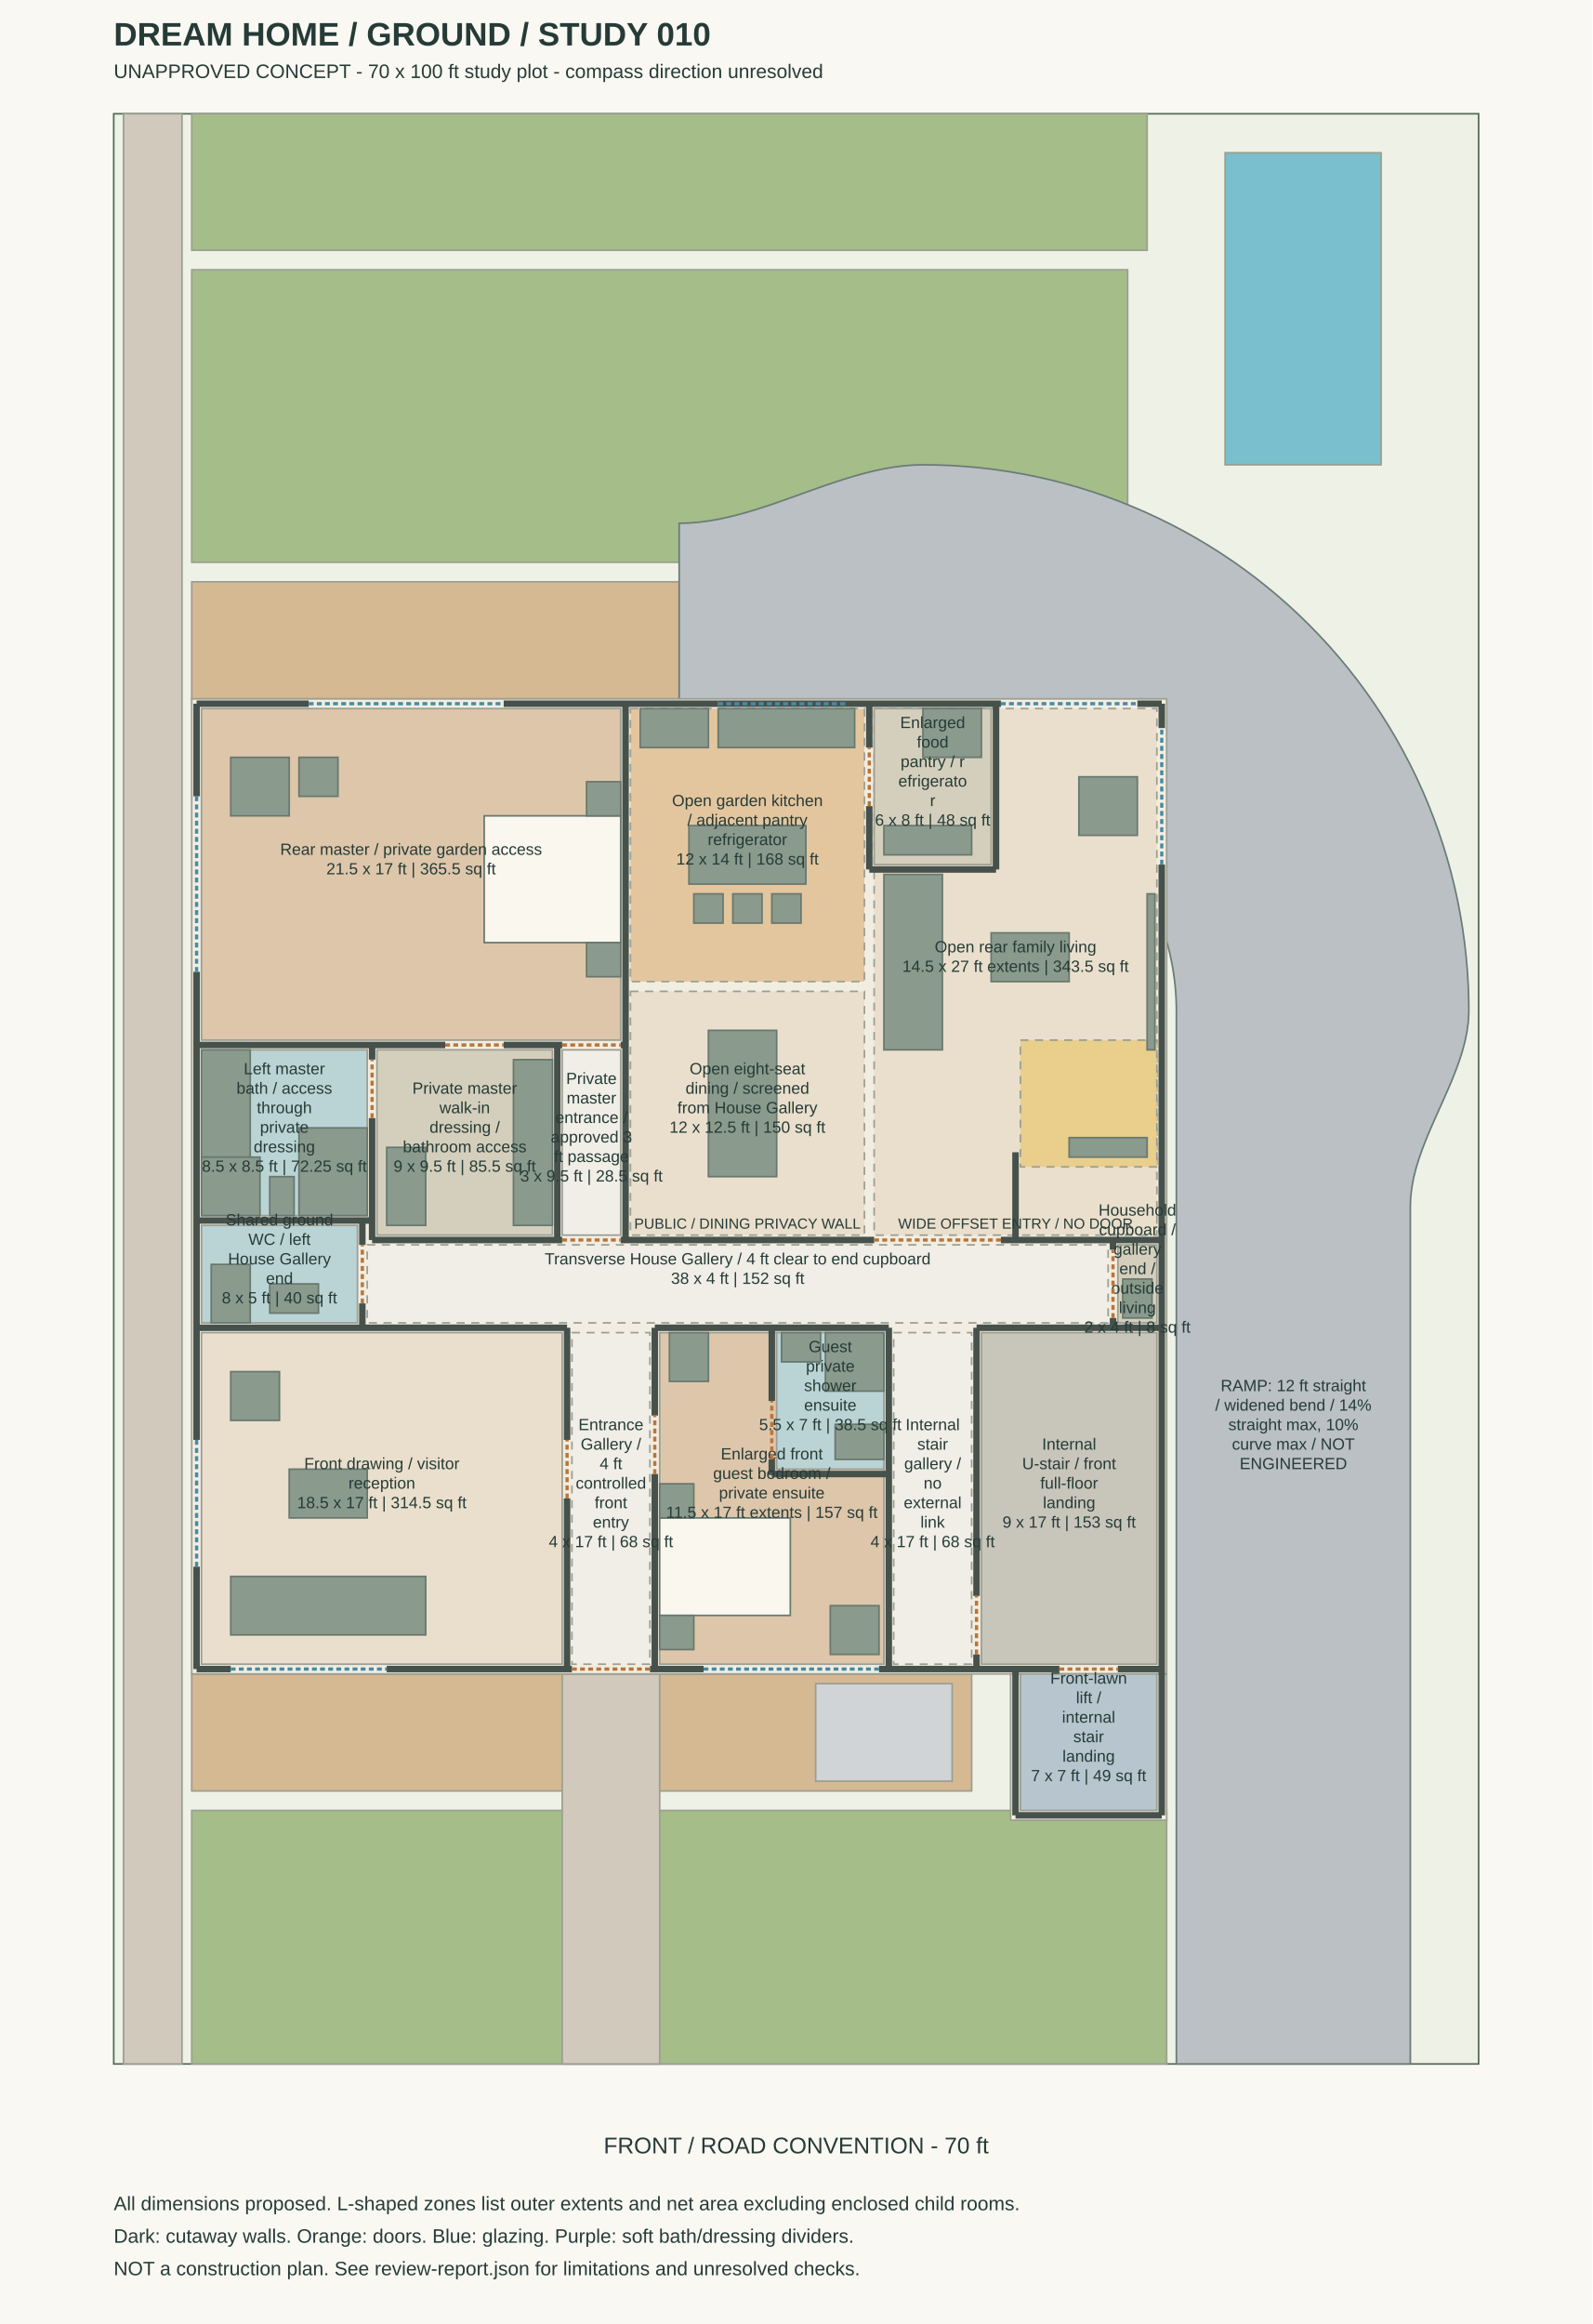
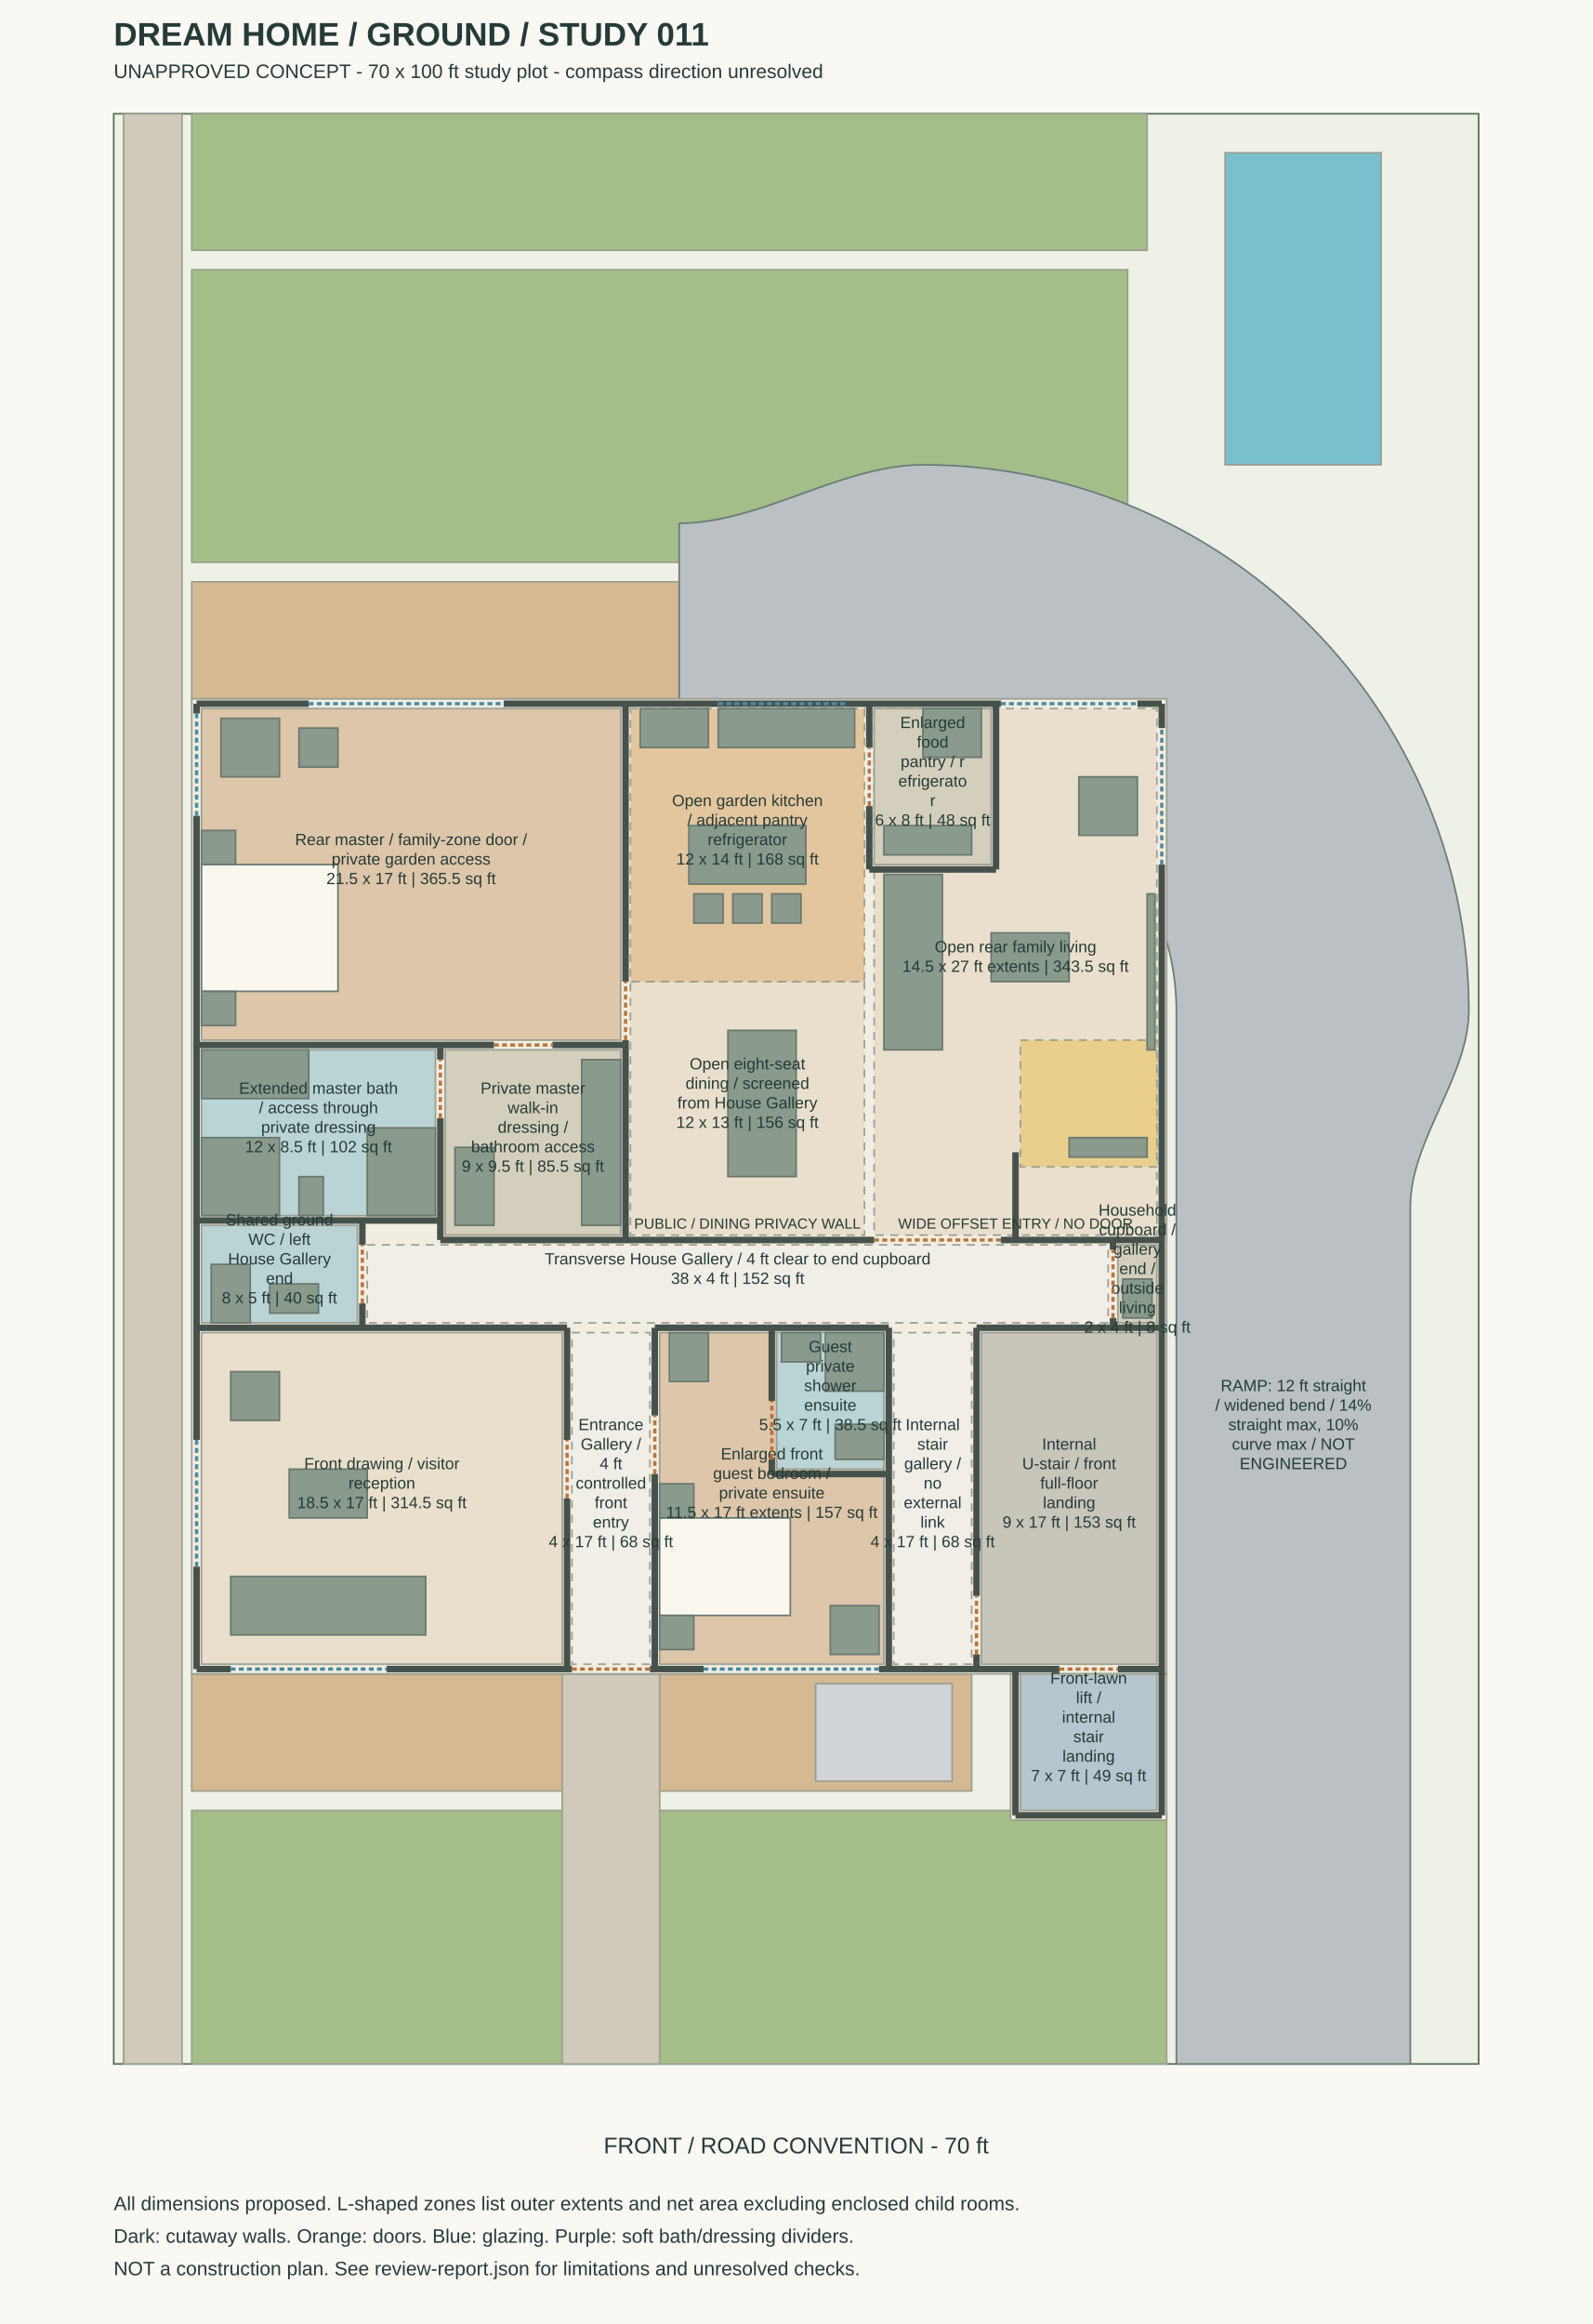
<svg xmlns="http://www.w3.org/2000/svg" width="980" height="1430" viewBox="0 0 980 1430">
  <rect width="100%" height="100%" fill="#faf8f3" />
  <style>text{font-family:Arial,sans-serif;fill:#263b37}</style>
-   <text x="70" y="28" font-size="20" font-weight="bold">DREAM HOME / GROUND / STUDY 010</text>
+   <text x="70" y="28" font-size="20" font-weight="bold">DREAM HOME / GROUND / STUDY 011</text>
  <text x="70" y="48" font-size="12">UNAPPROVED CONCEPT - 70 x 100 ft study plot - compass direction unresolved</text>
  <rect x="70" y="70" width="840" height="1200" fill="#eef1e5" stroke="#536a56" stroke-width="1" />
  <rect x="118" y="1114" width="600" height="156" fill="#a4bd89" stroke="#9b9e91" stroke-width="1" />
  <rect x="118" y="1030" width="480" height="72" fill="#d5b993" stroke="#9b9e91" stroke-width="1" />
  <rect x="118" y="358" width="600" height="72" fill="#d5b993" stroke="#9b9e91" stroke-width="1" />
  <rect x="118" y="166" width="576" height="180" fill="#a4bd89" stroke="#9b9e91" stroke-width="1" />
  <rect x="118" y="70" width="588" height="84" fill="#a4bd89" stroke="#9b9e91" stroke-width="1" />
  <rect x="754" y="94" width="96" height="192" fill="#79bfcd" stroke="#9b9e91" stroke-width="1" />
  <rect x="502" y="1036.0" width="84" height="60" fill="#d0d4d7" stroke="#9b9e91" stroke-width="1" />
  <rect x="76.0" y="70" width="36" height="1200" fill="#d0c9bc" stroke="#9b9e91" stroke-width="1" />
  <rect x="346" y="1030" width="60" height="240" fill="#d0c9bc" stroke="#9b9e91" stroke-width="1" />
  <polygon data-role="curved-driveway" points="724.000,1270.000 724.000,1264.010 724.000,1258.019 724.000,1252.029 724.000,1246.039 724.000,1240.048 724.000,1234.058 724.000,1228.067 724.000,1222.077 724.000,1222.000 724.000,1216.087 724.000,1210.096 724.000,1204.106 724.000,1198.116 724.000,1192.125 724.000,1186.135 724.000,1180.144 724.000,1174.154 724.000,1168.164 724.000,1162.173 724.000,1156.183 724.000,1150.193 724.000,1144.202 724.000,1138.212 724.000,1132.221 724.000,1126.231 724.000,1126.000 724.000,1120.241 724.000,1114.250 724.000,1108.260 724.000,1102.270 724.000,1096.279 724.000,1090.289 724.000,1084.299 724.000,1078.308 724.000,1072.318 724.000,1066.327 724.000,1060.337 724.000,1054.347 724.000,1048.356 724.000,1042.366 724.000,1036.376 724.000,1030.385 724.000,1024.395 724.000,1018.404 724.000,1012.414 724.000,1006.424 724.000,1000.433 724.000,994.443 724.000,988.453 724.000,982.462 724.000,976.472 724.000,970.481 724.000,964.491 724.000,958.501 724.000,952.510 724.000,946.520 724.000,940.530 724.000,934.539 724.000,928.549 724.000,922.558 724.000,916.568 724.000,910.578 724.000,904.587 724.000,898.597 724.000,892.607 724.000,886.616 724.000,880.626 724.000,874.636 724.000,868.645 724.000,862.655 724.000,856.664 724.000,850.674 724.000,844.684 724.000,838.693 724.000,832.703 724.000,826.713 724.000,820.722 724.000,814.732 724.000,808.741 724.000,802.751 724.000,796.761 724.000,790.770 724.000,784.780 724.000,778.790 724.000,772.799 724.000,766.809 724.000,760.818 724.000,754.828 724.000,748.838 724.000,742.847 724.000,742.000 724.000,736.857 724.000,730.867 724.000,724.876 724.000,718.886 724.000,718.000 724.000,712.896 724.000,706.905 724.000,700.915 724.000,694.924 724.000,688.934 724.000,682.944 724.000,676.953 724.000,670.963 724.000,664.973 724.000,658.982 724.000,652.992 724.000,647.001 724.000,641.011 724.000,635.021 724.000,629.030 724.000,623.040 724.000,622.000 723.963,618.613 723.820,614.517 723.570,610.426 723.212,606.343 722.747,602.271 722.176,598.213 721.498,594.171 720.714,590.148 719.824,586.147 718.830,582.171 717.731,578.222 716.530,574.304 715.225,570.418 713.820,566.568 712.313,562.757 710.707,558.986 709.002,555.259 707.200,551.578 705.302,547.945 703.309,544.364 701.223,540.836 699.045,537.364 696.776,533.950 694.419,530.598 691.974,527.308 689.443,524.084 686.829,520.928 684.133,517.841 681.356,514.826 678.502,511.885 675.571,509.020 672.566,506.233 669.488,503.526 666.341,500.901 663.126,498.359 659.845,495.903 657.738,494.395 656.500,493.533 653.095,491.253 649.631,489.062 646.110,486.964 642.536,484.958 638.910,483.048 635.235,481.233 631.514,479.515 627.749,477.896 623.943,476.376 620.098,474.956 616.217,473.638 612.302,472.423 608.358,471.311 604.385,470.303 600.387,469.399 597.745,468.862 596.367,468.601 592.328,467.909 588.271,467.323 584.201,466.844 580.119,466.471 576.029,466.207 571.934,466.050 568.000,466.000 567.759,466.000 561.769,466.000 555.779,466.000 549.788,466.000 543.798,466.000 537.807,466.000 531.817,466.000 525.827,466.000 519.836,466.000 513.846,466.000 507.856,466.000 501.865,466.000 495.875,466.000 489.884,466.000 483.894,466.000 477.904,466.000 471.913,466.000 465.923,466.000 459.933,466.000 453.942,466.000 447.952,466.000 441.961,466.000 435.971,466.000 429.981,466.000 423.990,466.000 418.000,466.000 418.000,322.000 423.990,321.832 429.981,321.348 435.971,320.574 441.961,319.538 447.952,318.267 453.942,316.790 459.933,315.133 465.923,313.324 471.913,311.391 477.904,309.361 483.894,307.262 489.884,305.121 495.875,302.966 501.865,300.823 507.856,298.722 513.846,296.689 519.836,294.751 525.827,292.937 531.817,291.274 537.807,289.788 543.798,288.509 549.788,287.463 555.779,286.678 561.769,286.181 567.759,286.000 568.000,286.000 576.472,286.107 585.293,286.445 594.103,287.015 602.894,287.817 611.661,288.849 620.398,290.111 629.099,291.602 632.067,292.164 637.757,293.321 646.368,295.267 654.924,297.439 663.421,299.834 671.851,302.452 680.210,305.291 688.492,308.348 696.690,311.621 704.799,315.109 712.814,318.809 720.729,322.718 728.539,326.833 736.238,331.153 743.820,335.673 751.281,340.391 758.616,345.303 761.282,347.158 765.819,350.406 772.886,355.696 779.811,361.171 786.590,366.825 793.218,372.656 799.691,378.658 806.004,384.829 812.152,391.163 818.132,397.657 823.940,404.305 829.570,411.104 835.020,418.049 840.286,425.134 845.364,432.355 850.250,439.707 854.942,447.185 859.435,454.783 863.728,462.497 867.816,470.321 871.697,478.250 875.368,486.277 878.828,494.399 882.073,502.609 885.101,510.901 887.910,519.269 890.498,527.709 892.864,536.214 895.006,544.778 896.922,553.395 898.610,562.060 900.071,570.766 901.302,579.507 902.303,588.278 903.074,597.072 903.613,605.883 903.921,614.705 904.000,622.000 903.992,623.040 903.644,629.030 902.820,635.021 901.576,641.011 899.963,647.001 898.037,652.992 895.850,658.982 893.457,664.973 890.911,670.963 888.266,676.953 885.575,682.944 882.894,688.934 880.274,694.924 877.770,700.915 875.436,706.905 873.326,712.896 871.744,718.000 871.492,718.886 869.990,724.876 868.872,730.867 868.193,736.857 868.000,742.000 868.000,742.847 868.000,748.838 868.000,754.828 868.000,760.818 868.000,766.809 868.000,772.799 868.000,778.790 868.000,784.780 868.000,790.770 868.000,796.761 868.000,802.751 868.000,808.741 868.000,814.732 868.000,820.722 868.000,826.713 868.000,832.703 868.000,838.693 868.000,844.684 868.000,850.674 868.000,856.664 868.000,862.655 868.000,868.645 868.000,874.636 868.000,880.626 868.000,886.616 868.000,892.607 868.000,898.597 868.000,904.587 868.000,910.578 868.000,916.568 868.000,922.558 868.000,928.549 868.000,934.539 868.000,940.530 868.000,946.520 868.000,952.510 868.000,958.501 868.000,964.491 868.000,970.481 868.000,976.472 868.000,982.462 868.000,988.453 868.000,994.443 868.000,1000.433 868.000,1006.424 868.000,1012.414 868.000,1018.404 868.000,1024.395 868.000,1030.385 868.000,1036.376 868.000,1042.366 868.000,1048.356 868.000,1054.347 868.000,1060.337 868.000,1066.327 868.000,1072.318 868.000,1078.308 868.000,1084.299 868.000,1090.289 868.000,1096.279 868.000,1102.270 868.000,1108.260 868.000,1114.250 868.000,1120.241 868.000,1126.000 868.000,1126.231 868.000,1132.221 868.000,1138.212 868.000,1144.202 868.000,1150.193 868.000,1156.183 868.000,1162.173 868.000,1168.164 868.000,1174.154 868.000,1180.144 868.000,1186.135 868.000,1192.125 868.000,1198.116 868.000,1204.106 868.000,1210.096 868.000,1216.087 868.000,1222.000 868.000,1222.077 868.000,1228.067 868.000,1234.058 868.000,1240.048 868.000,1246.039 868.000,1252.029 868.000,1258.019 868.000,1264.010 868.000,1270.000" fill="#bac0c3" stroke="#697b77" stroke-width="1" />
  <text x="796.0" y="856.0" text-anchor="middle" font-size="10">RAMP: 12 ft straight</text>
  <text x="796.0" y="868.0" text-anchor="middle" font-size="10">/ widened bend / 14%</text>
  <text x="796.0" y="880.0" text-anchor="middle" font-size="10">straight max, 10%</text>
  <text x="796.0" y="892.0" text-anchor="middle" font-size="10">curve max / NOT</text>
  <text x="796.0" y="904.0" text-anchor="middle" font-size="10">ENGINEERED</text>
  <rect x="118" y="430" width="600" height="600" fill="#f2ede1" stroke="#9b9e91" stroke-width="1" />
  <rect x="622" y="1030.0" width="96" height="90.0" fill="#f2ede1" stroke="#9b9e91" stroke-width="1" />
  <rect x="124.0" y="820.0" width="222.0" height="204" fill="#eadfcc" stroke="#9b9e91" stroke-width="1" />
  <rect x="352.0" y="820.0" width="48" height="204" fill="#f0eee6" stroke="#9b9e91" stroke-width="1" stroke-dasharray="5 4" />
  <rect x="406" y="820.0" width="138.0" height="204" fill="#dec6aa" stroke="#9b9e91" stroke-width="1" />
  <rect x="478" y="820.0" width="66.0" height="84" fill="#bad4d6" stroke="#9b9e91" stroke-width="1" />
  <rect x="124.0" y="754" width="96" height="60" fill="#bad4d6" stroke="#9b9e91" stroke-width="1" />
  <rect x="226" y="766" width="456" height="48" fill="#f0eee6" stroke="#9b9e91" stroke-width="1" stroke-dasharray="5 4" />
  <rect x="550" y="820.0" width="48" height="204" fill="#f0eee6" stroke="#9b9e91" stroke-width="1" stroke-dasharray="5 4" />
  <rect x="604.0" y="820.0" width="108" height="204" fill="#c8c5bb" stroke="#9b9e91" stroke-width="1" />
  <rect x="628.0" y="1030" width="84" height="84" fill="#b7c5ce" stroke="#9b9e91" stroke-width="1" />
-   <rect x="388.0" y="610.0" width="144" height="150.0" fill="#eadfcc" stroke="#9b9e91" stroke-width="1" stroke-dasharray="5 4" />
+   <rect x="388.0" y="604.0" width="144" height="156" fill="#eadfcc" stroke="#9b9e91" stroke-width="1" stroke-dasharray="5 4" />
  <rect x="688.0" y="766" width="24" height="48" fill="#d4cfbc" stroke="#9b9e91" stroke-width="1" />
  <rect x="538" y="436.0" width="174.0" height="324" fill="#eadfcc" stroke="#9b9e91" stroke-width="1" stroke-dasharray="5 4" />
  <rect x="628.0" y="640.0" width="84" height="78.0" fill="#e9ce8c" stroke="#9b9e91" stroke-width="1" stroke-dasharray="5 4" />
-   <rect x="346" y="646.0" width="36" height="114.0" fill="#f0eee6" stroke="#9b9e91" stroke-width="1" />
  <rect x="124.0" y="436.0" width="258.0" height="204" fill="#dec6aa" stroke="#9b9e91" stroke-width="1" />
-   <rect x="232.0" y="646.0" width="108" height="114.0" fill="#d4cfbc" stroke="#9b9e91" stroke-width="1" />
-   <rect x="124.0" y="646.0" width="102.0" height="102.0" fill="#bad4d6" stroke="#9b9e91" stroke-width="1" />
+   <rect x="274" y="646.0" width="108" height="114.0" fill="#d4cfbc" stroke="#9b9e91" stroke-width="1" />
+   <rect x="124.0" y="646.0" width="144" height="102.0" fill="#bad4d6" stroke="#9b9e91" stroke-width="1" />
  <rect x="388.0" y="436.0" width="144" height="168" fill="#e4c69e" stroke="#9b9e91" stroke-width="1" stroke-dasharray="5 4" />
  <rect x="538" y="436.0" width="72" height="96" fill="#d4cfbc" stroke="#9b9e91" stroke-width="1" />
  <rect x="142" y="970" width="120" height="36" fill="#8a9a8c" stroke="#68786f" stroke-width="1" />
  <rect x="178" y="904.0" width="48" height="30.0" fill="#8a9a8c" stroke="#68786f" stroke-width="1" />
  <rect x="142" y="844.0" width="30.0" height="30.0" fill="#8a9a8c" stroke="#68786f" stroke-width="1" />
  <rect x="406" y="934" width="80.4" height="60" fill="#faf7ee" stroke="#68786f" stroke-width="1" />
  <rect x="406" y="994.0" width="21.0" height="21.0" fill="#8a9a8c" stroke="#68786f" stroke-width="1" />
  <rect x="406" y="913.0" width="21.0" height="21.0" fill="#8a9a8c" stroke="#68786f" stroke-width="1" />
  <rect x="412.0" y="820.0" width="24" height="30.0" fill="#8a9a8c" stroke="#68786f" stroke-width="1" />
  <rect x="511.0" y="988.0" width="30.0" height="30.0" fill="#8a9a8c" stroke="#68786f" stroke-width="1" />
  <rect x="514" y="876.4" width="30.0" height="21.6" fill="#8a9a8c" stroke="#68786f" stroke-width="1" />
  <rect x="481.0" y="820.0" width="24" height="18.0" fill="#8a9a8c" stroke="#68786f" stroke-width="1" />
  <rect x="508.0" y="820.0" width="36" height="36" fill="#8a9a8c" stroke="#68786f" stroke-width="1" />
  <rect x="691.0" y="787.0" width="18.0" height="24" fill="#8a9a8c" stroke="#68786f" stroke-width="1" />
-   <rect x="298" y="502.0" width="84" height="78.0" fill="#faf7ee" stroke="#68786f" stroke-width="1" />
-   <rect x="361.0" y="580.0" width="21.0" height="21.0" fill="#8a9a8c" stroke="#68786f" stroke-width="1" />
-   <rect x="361.0" y="481.0" width="21.0" height="21.0" fill="#8a9a8c" stroke="#68786f" stroke-width="1" />
-   <rect x="142" y="466" width="36" height="36" fill="#8a9a8c" stroke="#68786f" stroke-width="1" />
-   <rect x="184.0" y="466" width="24" height="24" fill="#8a9a8c" stroke="#68786f" stroke-width="1" />
-   <rect x="238" y="706" width="24" height="48" fill="#8a9a8c" stroke="#68786f" stroke-width="1" />
-   <rect x="316.0" y="652.0" width="24" height="102.0" fill="#8a9a8c" stroke="#68786f" stroke-width="1" />
-   <rect x="184.0" y="694.0" width="42.0" height="54.0" fill="#8a9a8c" stroke="#68786f" stroke-width="1" />
-   <rect x="166" y="724.0" width="15.0" height="24" fill="#8a9a8c" stroke="#68786f" stroke-width="1" />
-   <rect x="124.0" y="646.0" width="30.0" height="66.0" fill="#8a9a8c" stroke="#68786f" stroke-width="1" />
-   <rect x="124.0" y="712.0" width="36" height="36" fill="#8a9a8c" stroke="#68786f" stroke-width="1" />
+   <rect x="124.0" y="532.0" width="84" height="78.0" fill="#faf7ee" stroke="#68786f" stroke-width="1" />
+   <rect x="124.0" y="610.0" width="21.0" height="21.0" fill="#8a9a8c" stroke="#68786f" stroke-width="1" />
+   <rect x="124.0" y="511.0" width="21.0" height="21.0" fill="#8a9a8c" stroke="#68786f" stroke-width="1" />
+   <rect x="136.0" y="442" width="36" height="36" fill="#8a9a8c" stroke="#68786f" stroke-width="1" />
+   <rect x="184.0" y="448.0" width="24" height="24" fill="#8a9a8c" stroke="#68786f" stroke-width="1" />
+   <rect x="280.0" y="706" width="24" height="48" fill="#8a9a8c" stroke="#68786f" stroke-width="1" />
+   <rect x="358" y="652.0" width="24" height="102.0" fill="#8a9a8c" stroke="#68786f" stroke-width="1" />
+   <rect x="226" y="694.0" width="42.0" height="54.0" fill="#8a9a8c" stroke="#68786f" stroke-width="1" />
+   <rect x="184.0" y="724.0" width="15.0" height="24" fill="#8a9a8c" stroke="#68786f" stroke-width="1" />
+   <rect x="124.0" y="646.0" width="66.0" height="30.0" fill="#8a9a8c" stroke="#68786f" stroke-width="1" />
+   <rect x="124.0" y="700.0" width="48" height="48" fill="#8a9a8c" stroke="#68786f" stroke-width="1" />
  <rect x="394" y="436.0" width="42.0" height="24" fill="#8a9a8c" stroke="#68786f" stroke-width="1" />
  <rect x="442" y="436.0" width="84" height="24" fill="#8a9a8c" stroke="#68786f" stroke-width="1" />
  <rect x="568.0" y="436.0" width="36" height="30.0" fill="#8a9a8c" stroke="#68786f" stroke-width="1" />
  <rect x="424.0" y="508.0" width="72" height="36" fill="#8a9a8c" stroke="#68786f" stroke-width="1" />
  <rect x="427.0" y="550.0" width="18.0" height="18.0" fill="#8a9a8c" stroke="#68786f" stroke-width="1" />
  <rect x="451.0" y="550.0" width="18.0" height="18.0" fill="#8a9a8c" stroke="#68786f" stroke-width="1" />
  <rect x="475.0" y="550.0" width="18.0" height="18.0" fill="#8a9a8c" stroke="#68786f" stroke-width="1" />
  <rect x="544.0" y="508.0" width="54.0" height="18.0" fill="#8a9a8c" stroke="#68786f" stroke-width="1" />
  <rect x="130" y="778" width="24" height="36" fill="#8a9a8c" stroke="#68786f" stroke-width="1" />
  <rect x="166" y="790.0" width="30.0" height="18.0" fill="#8a9a8c" stroke="#68786f" stroke-width="1" />
-   <rect x="436.0" y="634.0" width="42.0" height="90.0" fill="#8a9a8c" stroke="#68786f" stroke-width="1" />
+   <rect x="448.0" y="634.0" width="42.0" height="90.0" fill="#8a9a8c" stroke="#68786f" stroke-width="1" />
  <rect x="544.0" y="538" width="36" height="108" fill="#8a9a8c" stroke="#68786f" stroke-width="1" />
  <rect x="706" y="550" width="4.8" height="96" fill="#8a9a8c" stroke="#68786f" stroke-width="1" />
  <rect x="610" y="574.0" width="48" height="30.0" fill="#8a9a8c" stroke="#68786f" stroke-width="1" />
  <rect x="664.0" y="478" width="36" height="36" fill="#8a9a8c" stroke="#68786f" stroke-width="1" />
  <rect x="658" y="700.0" width="48" height="12" fill="#8a9a8c" stroke="#68786f" stroke-width="1" />
  <line x1="625.0" y1="1117.0" x2="715.0" y2="1117.0" stroke="#46514b" stroke-width="4" />
  <line x1="121.0" y1="1027.0" x2="142" y2="1027.0" stroke="#46514b" stroke-width="4" />
  <line x1="238" y1="1027.0" x2="352.0" y2="1027.0" stroke="#46514b" stroke-width="4" />
  <line x1="400.0" y1="1027.0" x2="433.0" y2="1027.0" stroke="#46514b" stroke-width="4" />
  <line x1="541.0" y1="1027.0" x2="652.0" y2="1027.0" stroke="#46514b" stroke-width="4" />
  <line x1="688.0" y1="1027.0" x2="715.0" y2="1027.0" stroke="#46514b" stroke-width="4" />
  <line x1="475.0" y1="907.0" x2="547.0" y2="907.0" stroke="#46514b" stroke-width="4" />
  <line x1="121.0" y1="817.0" x2="349.0" y2="817.0" stroke="#46514b" stroke-width="4" />
  <line x1="403.0" y1="817.0" x2="547.0" y2="817.0" stroke="#46514b" stroke-width="4" />
  <line x1="601.0" y1="817.0" x2="715.0" y2="817.0" stroke="#46514b" stroke-width="4" />
-   <line x1="229.0" y1="763.0" x2="346" y2="763.0" stroke="#46514b" stroke-width="4" />
-   <line x1="382" y1="763.0" x2="538" y2="763.0" stroke="#46514b" stroke-width="4" />
+   <line x1="271.0" y1="763.0" x2="538" y2="763.0" stroke="#46514b" stroke-width="4" />
  <line x1="616.0" y1="763.0" x2="715.0" y2="763.0" stroke="#46514b" stroke-width="4" />
-   <line x1="121.0" y1="751.0" x2="229.0" y2="751.0" stroke="#46514b" stroke-width="4" />
-   <line x1="121.0" y1="643.0" x2="274" y2="643.0" stroke="#46514b" stroke-width="4" />
-   <line x1="310" y1="643.0" x2="346" y2="643.0" stroke="#46514b" stroke-width="4" />
-   <line x1="382" y1="643.0" x2="385.0" y2="643.0" stroke="#46514b" stroke-width="4" />
+   <line x1="121.0" y1="751.0" x2="271.0" y2="751.0" stroke="#46514b" stroke-width="4" />
+   <line x1="121.0" y1="643.0" x2="304.0" y2="643.0" stroke="#46514b" stroke-width="4" />
+   <line x1="340.0" y1="643.0" x2="385.0" y2="643.0" stroke="#46514b" stroke-width="4" />
  <line x1="535.0" y1="535.0" x2="613.0" y2="535.0" stroke="#46514b" stroke-width="4" />
  <line x1="121.0" y1="433.0" x2="190" y2="433.0" stroke="#46514b" stroke-width="4" />
  <line x1="310" y1="433.0" x2="442" y2="433.0" stroke="#46514b" stroke-width="4" />
  <line x1="442" y1="433.0" x2="520.0" y2="433.0" stroke="#46514b" stroke-width="4" />
  <line x1="520.0" y1="433.0" x2="616.0" y2="433.0" stroke="#46514b" stroke-width="4" />
  <line x1="700.0" y1="433.0" x2="715.0" y2="433.0" stroke="#46514b" stroke-width="4" />
  <line x1="121.0" y1="1027.0" x2="121.0" y2="964.0" stroke="#46514b" stroke-width="4" />
-   <line x1="121.0" y1="886.0" x2="121.0" y2="598" stroke="#46514b" stroke-width="4" />
-   <line x1="121.0" y1="490" x2="121.0" y2="433.0" stroke="#46514b" stroke-width="4" />
+   <line x1="121.0" y1="886.0" x2="121.0" y2="502" stroke="#46514b" stroke-width="4" />
+   <line x1="121.0" y1="439.0" x2="121.0" y2="433.0" stroke="#46514b" stroke-width="4" />
  <line x1="223.0" y1="817.0" x2="223.0" y2="802" stroke="#46514b" stroke-width="4" />
  <line x1="223.0" y1="766" x2="223.0" y2="751.0" stroke="#46514b" stroke-width="4" />
-   <line x1="229.0" y1="763.0" x2="229.0" y2="688.0" stroke="#46514b" stroke-width="4" />
-   <line x1="229.0" y1="652.0" x2="229.0" y2="643.0" stroke="#46514b" stroke-width="4" />
-   <line x1="343.0" y1="763.0" x2="343.0" y2="643.0" stroke="#46514b" stroke-width="4" />
+   <line x1="271.0" y1="763.0" x2="271.0" y2="688.0" stroke="#46514b" stroke-width="4" />
+   <line x1="271.0" y1="652.0" x2="271.0" y2="643.0" stroke="#46514b" stroke-width="4" />
  <line x1="349.0" y1="1027.0" x2="349.0" y2="922" stroke="#46514b" stroke-width="4" />
  <line x1="349.0" y1="886" x2="349.0" y2="817.0" stroke="#46514b" stroke-width="4" />
-   <line x1="385.0" y1="763.0" x2="385.0" y2="433.0" stroke="#46514b" stroke-width="4" />
+   <line x1="385.0" y1="763.0" x2="385.0" y2="640.0" stroke="#46514b" stroke-width="4" />
+   <line x1="385.0" y1="604.0" x2="385.0" y2="433.0" stroke="#46514b" stroke-width="4" />
  <line x1="403.0" y1="1027.0" x2="403.0" y2="907.0" stroke="#46514b" stroke-width="4" />
  <line x1="403.0" y1="871.0" x2="403.0" y2="817.0" stroke="#46514b" stroke-width="4" />
  <line x1="475.0" y1="907.0" x2="475.0" y2="898" stroke="#46514b" stroke-width="4" />
  <line x1="475.0" y1="862" x2="475.0" y2="817.0" stroke="#46514b" stroke-width="4" />
  <line x1="535.0" y1="535.0" x2="535.0" y2="496.0" stroke="#46514b" stroke-width="4" />
  <line x1="535.0" y1="460.0" x2="535.0" y2="433.0" stroke="#46514b" stroke-width="4" />
  <line x1="547.0" y1="1027.0" x2="547.0" y2="817.0" stroke="#46514b" stroke-width="4" />
  <line x1="601.0" y1="1027.0" x2="601.0" y2="1018" stroke="#46514b" stroke-width="4" />
  <line x1="601.0" y1="982" x2="601.0" y2="817.0" stroke="#46514b" stroke-width="4" />
  <line x1="613.0" y1="535.0" x2="613.0" y2="433.0" stroke="#46514b" stroke-width="4" />
  <line x1="625.0" y1="1117.0" x2="625.0" y2="1027.0" stroke="#46514b" stroke-width="4" />
  <line x1="625.0" y1="763.0" x2="625.0" y2="709.0" stroke="#46514b" stroke-width="4" />
  <line x1="685.0" y1="817.0" x2="685.0" y2="811.0" stroke="#46514b" stroke-width="4" />
  <line x1="685.0" y1="769.0" x2="685.0" y2="763.0" stroke="#46514b" stroke-width="4" />
  <line x1="715.0" y1="1117.0" x2="715.0" y2="532.0" stroke="#46514b" stroke-width="4" />
  <line x1="715.0" y1="448.0" x2="715.0" y2="433.0" stroke="#46514b" stroke-width="4" />
  <text x="235.0" y="904.0" text-anchor="middle" font-size="10">Front drawing / visitor</text>
  <text x="235.0" y="916.0" text-anchor="middle" font-size="10">reception</text>
  <text x="235.0" y="928.0" text-anchor="middle" font-size="10">18.5 x 17 ft | 314.5 sq ft</text>
  <text x="376.0" y="880.0" text-anchor="middle" font-size="10">Entrance</text>
  <text x="376.0" y="892.0" text-anchor="middle" font-size="10">Gallery /</text>
  <text x="376.0" y="904.0" text-anchor="middle" font-size="10">4 ft</text>
  <text x="376.0" y="916.0" text-anchor="middle" font-size="10">controlled</text>
  <text x="376.0" y="928.0" text-anchor="middle" font-size="10">front</text>
  <text x="376.0" y="940.0" text-anchor="middle" font-size="10">entry</text>
  <text x="376.0" y="952.0" text-anchor="middle" font-size="10">4 x 17 ft | 68 sq ft</text>
  <text x="475.0" y="898.0" text-anchor="middle" font-size="10">Enlarged front</text>
  <text x="475.0" y="910.0" text-anchor="middle" font-size="10">guest bedroom /</text>
  <text x="475.0" y="922.0" text-anchor="middle" font-size="10">private ensuite</text>
  <text x="475.0" y="934.0" text-anchor="middle" font-size="10">11.5 x 17 ft extents | 157 sq ft</text>
  <text x="511.0" y="832.0" text-anchor="middle" font-size="10">Guest</text>
  <text x="511.0" y="844.0" text-anchor="middle" font-size="10">private</text>
  <text x="511.0" y="856.0" text-anchor="middle" font-size="10">shower</text>
  <text x="511.0" y="868.0" text-anchor="middle" font-size="10">ensuite</text>
  <text x="511.0" y="880.0" text-anchor="middle" font-size="10">5.5 x 7 ft | 38.5 sq ft</text>
  <text x="172.0" y="754.0" text-anchor="middle" font-size="10">Shared ground</text>
  <text x="172.0" y="766.0" text-anchor="middle" font-size="10">WC / left</text>
  <text x="172.0" y="778.0" text-anchor="middle" font-size="10">House Gallery</text>
  <text x="172.0" y="790.0" text-anchor="middle" font-size="10">end</text>
  <text x="172.0" y="802.0" text-anchor="middle" font-size="10">8 x 5 ft | 40 sq ft</text>
  <text x="454.0" y="778.0" text-anchor="middle" font-size="10">Transverse House Gallery / 4 ft clear to end cupboard</text>
  <text x="454.0" y="790.0" text-anchor="middle" font-size="10">38 x 4 ft | 152 sq ft</text>
  <text x="574.0" y="880.0" text-anchor="middle" font-size="10">Internal</text>
  <text x="574.0" y="892.0" text-anchor="middle" font-size="10">stair</text>
  <text x="574.0" y="904.0" text-anchor="middle" font-size="10">gallery /</text>
  <text x="574.0" y="916.0" text-anchor="middle" font-size="10">no</text>
  <text x="574.0" y="928.0" text-anchor="middle" font-size="10">external</text>
  <text x="574.0" y="940.0" text-anchor="middle" font-size="10">link</text>
  <text x="574.0" y="952.0" text-anchor="middle" font-size="10">4 x 17 ft | 68 sq ft</text>
  <text x="658.0" y="892.0" text-anchor="middle" font-size="10">Internal</text>
  <text x="658.0" y="904.0" text-anchor="middle" font-size="10">U-stair / front</text>
  <text x="658.0" y="916.0" text-anchor="middle" font-size="10">full-floor</text>
  <text x="658.0" y="928.0" text-anchor="middle" font-size="10">landing</text>
  <text x="658.0" y="940.0" text-anchor="middle" font-size="10">9 x 17 ft | 153 sq ft</text>
  <text x="670.0" y="1036.0" text-anchor="middle" font-size="10">Front-lawn</text>
  <text x="670.0" y="1048.0" text-anchor="middle" font-size="10">lift /</text>
  <text x="670.0" y="1060.0" text-anchor="middle" font-size="10">internal</text>
  <text x="670.0" y="1072.0" text-anchor="middle" font-size="10">stair</text>
  <text x="670.0" y="1084.0" text-anchor="middle" font-size="10">landing</text>
  <text x="670.0" y="1096.0" text-anchor="middle" font-size="10">7 x 7 ft | 49 sq ft</text>
-   <text x="460.0" y="661.0" text-anchor="middle" font-size="10">Open eight-seat</text>
-   <text x="460.0" y="673.0" text-anchor="middle" font-size="10">dining / screened</text>
-   <text x="460.0" y="685.0" text-anchor="middle" font-size="10">from House Gallery</text>
-   <text x="460.0" y="697.0" text-anchor="middle" font-size="10">12 x 12.5 ft | 150 sq ft</text>
+   <text x="460.0" y="658.0" text-anchor="middle" font-size="10">Open eight-seat</text>
+   <text x="460.0" y="670.0" text-anchor="middle" font-size="10">dining / screened</text>
+   <text x="460.0" y="682.0" text-anchor="middle" font-size="10">from House Gallery</text>
+   <text x="460.0" y="694.0" text-anchor="middle" font-size="10">12 x 13 ft | 156 sq ft</text>
  <text x="700.0" y="748.0" text-anchor="middle" font-size="10">Household</text>
  <text x="700.0" y="760.0" text-anchor="middle" font-size="10">cupboard /</text>
  <text x="700.0" y="772.0" text-anchor="middle" font-size="10">gallery</text>
  <text x="700.0" y="784.0" text-anchor="middle" font-size="10">end /</text>
  <text x="700.0" y="796.0" text-anchor="middle" font-size="10">outside</text>
  <text x="700.0" y="808.0" text-anchor="middle" font-size="10">living</text>
  <text x="700.0" y="820.0" text-anchor="middle" font-size="10">2 x 4 ft | 8 sq ft</text>
  <text x="625.0" y="586.0" text-anchor="middle" font-size="10">Open rear family living</text>
  <text x="625.0" y="598.0" text-anchor="middle" font-size="10">14.5 x 27 ft extents | 343.5 sq ft</text>
-   <text x="364.0" y="667.0" text-anchor="middle" font-size="10">Private</text>
-   <text x="364.0" y="679.0" text-anchor="middle" font-size="10">master</text>
-   <text x="364.0" y="691.0" text-anchor="middle" font-size="10">entrance /</text>
-   <text x="364.0" y="703.0" text-anchor="middle" font-size="10">approved 3</text>
-   <text x="364.0" y="715.0" text-anchor="middle" font-size="10">ft passage</text>
-   <text x="364.0" y="727.0" text-anchor="middle" font-size="10">3 x 9.5 ft | 28.5 sq ft</text>
-   <text x="253.0" y="526.0" text-anchor="middle" font-size="10">Rear master / private garden access</text>
-   <text x="253.0" y="538.0" text-anchor="middle" font-size="10">21.5 x 17 ft | 365.5 sq ft</text>
-   <text x="286.0" y="673.0" text-anchor="middle" font-size="10">Private master</text>
-   <text x="286.0" y="685.0" text-anchor="middle" font-size="10">walk-in</text>
-   <text x="286.0" y="697.0" text-anchor="middle" font-size="10">dressing /</text>
-   <text x="286.0" y="709.0" text-anchor="middle" font-size="10">bathroom access</text>
-   <text x="286.0" y="721.0" text-anchor="middle" font-size="10">9 x 9.5 ft | 85.5 sq ft</text>
-   <text x="175.0" y="661.0" text-anchor="middle" font-size="10">Left master</text>
-   <text x="175.0" y="673.0" text-anchor="middle" font-size="10">bath / access</text>
-   <text x="175.0" y="685.0" text-anchor="middle" font-size="10">through</text>
-   <text x="175.0" y="697.0" text-anchor="middle" font-size="10">private</text>
-   <text x="175.0" y="709.0" text-anchor="middle" font-size="10">dressing</text>
-   <text x="175.0" y="721.0" text-anchor="middle" font-size="10">8.5 x 8.5 ft | 72.25 sq ft</text>
+   <text x="253.0" y="520.0" text-anchor="middle" font-size="10">Rear master / family-zone door /</text>
+   <text x="253.0" y="532.0" text-anchor="middle" font-size="10">private garden access</text>
+   <text x="253.0" y="544.0" text-anchor="middle" font-size="10">21.5 x 17 ft | 365.5 sq ft</text>
+   <text x="328.0" y="673.0" text-anchor="middle" font-size="10">Private master</text>
+   <text x="328.0" y="685.0" text-anchor="middle" font-size="10">walk-in</text>
+   <text x="328.0" y="697.0" text-anchor="middle" font-size="10">dressing /</text>
+   <text x="328.0" y="709.0" text-anchor="middle" font-size="10">bathroom access</text>
+   <text x="328.0" y="721.0" text-anchor="middle" font-size="10">9 x 9.5 ft | 85.5 sq ft</text>
+   <text x="196.0" y="673.0" text-anchor="middle" font-size="10">Extended master bath</text>
+   <text x="196.0" y="685.0" text-anchor="middle" font-size="10">/ access through</text>
+   <text x="196.0" y="697.0" text-anchor="middle" font-size="10">private dressing</text>
+   <text x="196.0" y="709.0" text-anchor="middle" font-size="10">12 x 8.5 ft | 102 sq ft</text>
  <text x="460.0" y="496.0" text-anchor="middle" font-size="10">Open garden kitchen</text>
  <text x="460.0" y="508.0" text-anchor="middle" font-size="10">/ adjacent pantry</text>
  <text x="460.0" y="520.0" text-anchor="middle" font-size="10">refrigerator</text>
  <text x="460.0" y="532.0" text-anchor="middle" font-size="10">12 x 14 ft | 168 sq ft</text>
  <text x="574.0" y="448.0" text-anchor="middle" font-size="10">Enlarged</text>
  <text x="574.0" y="460.0" text-anchor="middle" font-size="10">food</text>
  <text x="574.0" y="472.0" text-anchor="middle" font-size="10">pantry / r</text>
  <text x="574.0" y="484.0" text-anchor="middle" font-size="10">efrigerato</text>
  <text x="574.0" y="496.0" text-anchor="middle" font-size="10">r</text>
  <text x="574.0" y="508.0" text-anchor="middle" font-size="10">6 x 8 ft | 48 sq ft</text>
  <text x="460.0" y="756.0" text-anchor="middle" font-size="9">PUBLIC / DINING PRIVACY WALL</text>
  <text x="625.0" y="756.0" text-anchor="middle" font-size="9">WIDE OFFSET ENTRY / NO DOOR</text>
  <line x1="352.0" y1="1027.0" x2="400.0" y2="1027.0" stroke="#b8753b" stroke-width="2" stroke-dasharray="3 2" />
  <line x1="349.0" y1="922" x2="349.0" y2="886" stroke="#b8753b" stroke-width="2" stroke-dasharray="3 2" />
  <line x1="403.0" y1="907.0" x2="403.0" y2="871.0" stroke="#b8753b" stroke-width="2" stroke-dasharray="3 2" />
  <line x1="475.0" y1="898" x2="475.0" y2="862" stroke="#b8753b" stroke-width="2" stroke-dasharray="3 2" />
  <line x1="223.0" y1="802" x2="223.0" y2="766" stroke="#b8753b" stroke-width="2" stroke-dasharray="3 2" />
  <line x1="685.0" y1="811.0" x2="685.0" y2="769.0" stroke="#b8753b" stroke-width="2" stroke-dasharray="3 2" />
  <line x1="538" y1="763.0" x2="616.0" y2="763.0" stroke="#b8753b" stroke-width="2" stroke-dasharray="3 2" />
  <line x1="601.0" y1="1018" x2="601.0" y2="982" stroke="#b8753b" stroke-width="2" stroke-dasharray="3 2" />
  <line x1="652.0" y1="1027.0" x2="688.0" y2="1027.0" stroke="#b8753b" stroke-width="2" stroke-dasharray="3 2" />
-   <line x1="346" y1="763.0" x2="382" y2="763.0" stroke="#b8753b" stroke-width="2" stroke-dasharray="3 2" />
-   <line x1="346" y1="643.0" x2="382" y2="643.0" stroke="#b8753b" stroke-width="2" stroke-dasharray="3 2" />
-   <line x1="274" y1="643.0" x2="310" y2="643.0" stroke="#b8753b" stroke-width="2" stroke-dasharray="3 2" />
-   <line x1="229.0" y1="688.0" x2="229.0" y2="652.0" stroke="#b8753b" stroke-width="2" stroke-dasharray="3 2" />
+   <line x1="385.0" y1="640.0" x2="385.0" y2="604.0" stroke="#b8753b" stroke-width="2" stroke-dasharray="3 2" />
+   <line x1="304.0" y1="643.0" x2="340.0" y2="643.0" stroke="#b8753b" stroke-width="2" stroke-dasharray="3 2" />
+   <line x1="271.0" y1="688.0" x2="271.0" y2="652.0" stroke="#b8753b" stroke-width="2" stroke-dasharray="3 2" />
  <line x1="535.0" y1="496.0" x2="535.0" y2="460.0" stroke="#b8753b" stroke-width="2" stroke-dasharray="3 2" />
  <line x1="142" y1="1027.0" x2="238" y2="1027.0" stroke="#468ba6" stroke-width="2" stroke-dasharray="3 2" />
  <line x1="121.0" y1="964.0" x2="121.0" y2="886.0" stroke="#468ba6" stroke-width="2" stroke-dasharray="3 2" />
  <line x1="433.0" y1="1027.0" x2="541.0" y2="1027.0" stroke="#468ba6" stroke-width="2" stroke-dasharray="3 2" />
-   <line x1="121.0" y1="598" x2="121.0" y2="490" stroke="#468ba6" stroke-width="2" stroke-dasharray="3 2" />
+   <line x1="121.0" y1="502" x2="121.0" y2="439.0" stroke="#468ba6" stroke-width="2" stroke-dasharray="3 2" />
  <line x1="190" y1="433.0" x2="310" y2="433.0" stroke="#468ba6" stroke-width="2" stroke-dasharray="3 2" />
  <line x1="715.0" y1="532.0" x2="715.0" y2="448.0" stroke="#468ba6" stroke-width="2" stroke-dasharray="3 2" />
  <line x1="616.0" y1="433.0" x2="700.0" y2="433.0" stroke="#468ba6" stroke-width="2" stroke-dasharray="3 2" />
  <line x1="442" y1="433.0" x2="520.0" y2="433.0" stroke="#468ba6" stroke-width="2" stroke-dasharray="3 2" />
  <text x="490.0" y="1325" text-anchor="middle" font-size="14">FRONT / ROAD CONVENTION - 70 ft</text>
  <text x="70" y="1360" font-size="12">All dimensions proposed. L-shaped zones list outer extents and net area excluding enclosed child rooms.</text>
  <text x="70" y="1380" font-size="12">Dark: cutaway walls. Orange: doors. Blue: glazing. Purple: soft bath/dressing dividers.</text>
  <text x="70" y="1400" font-size="12">NOT a construction plan. See review-report.json for limitations and unresolved checks.</text>
</svg>
